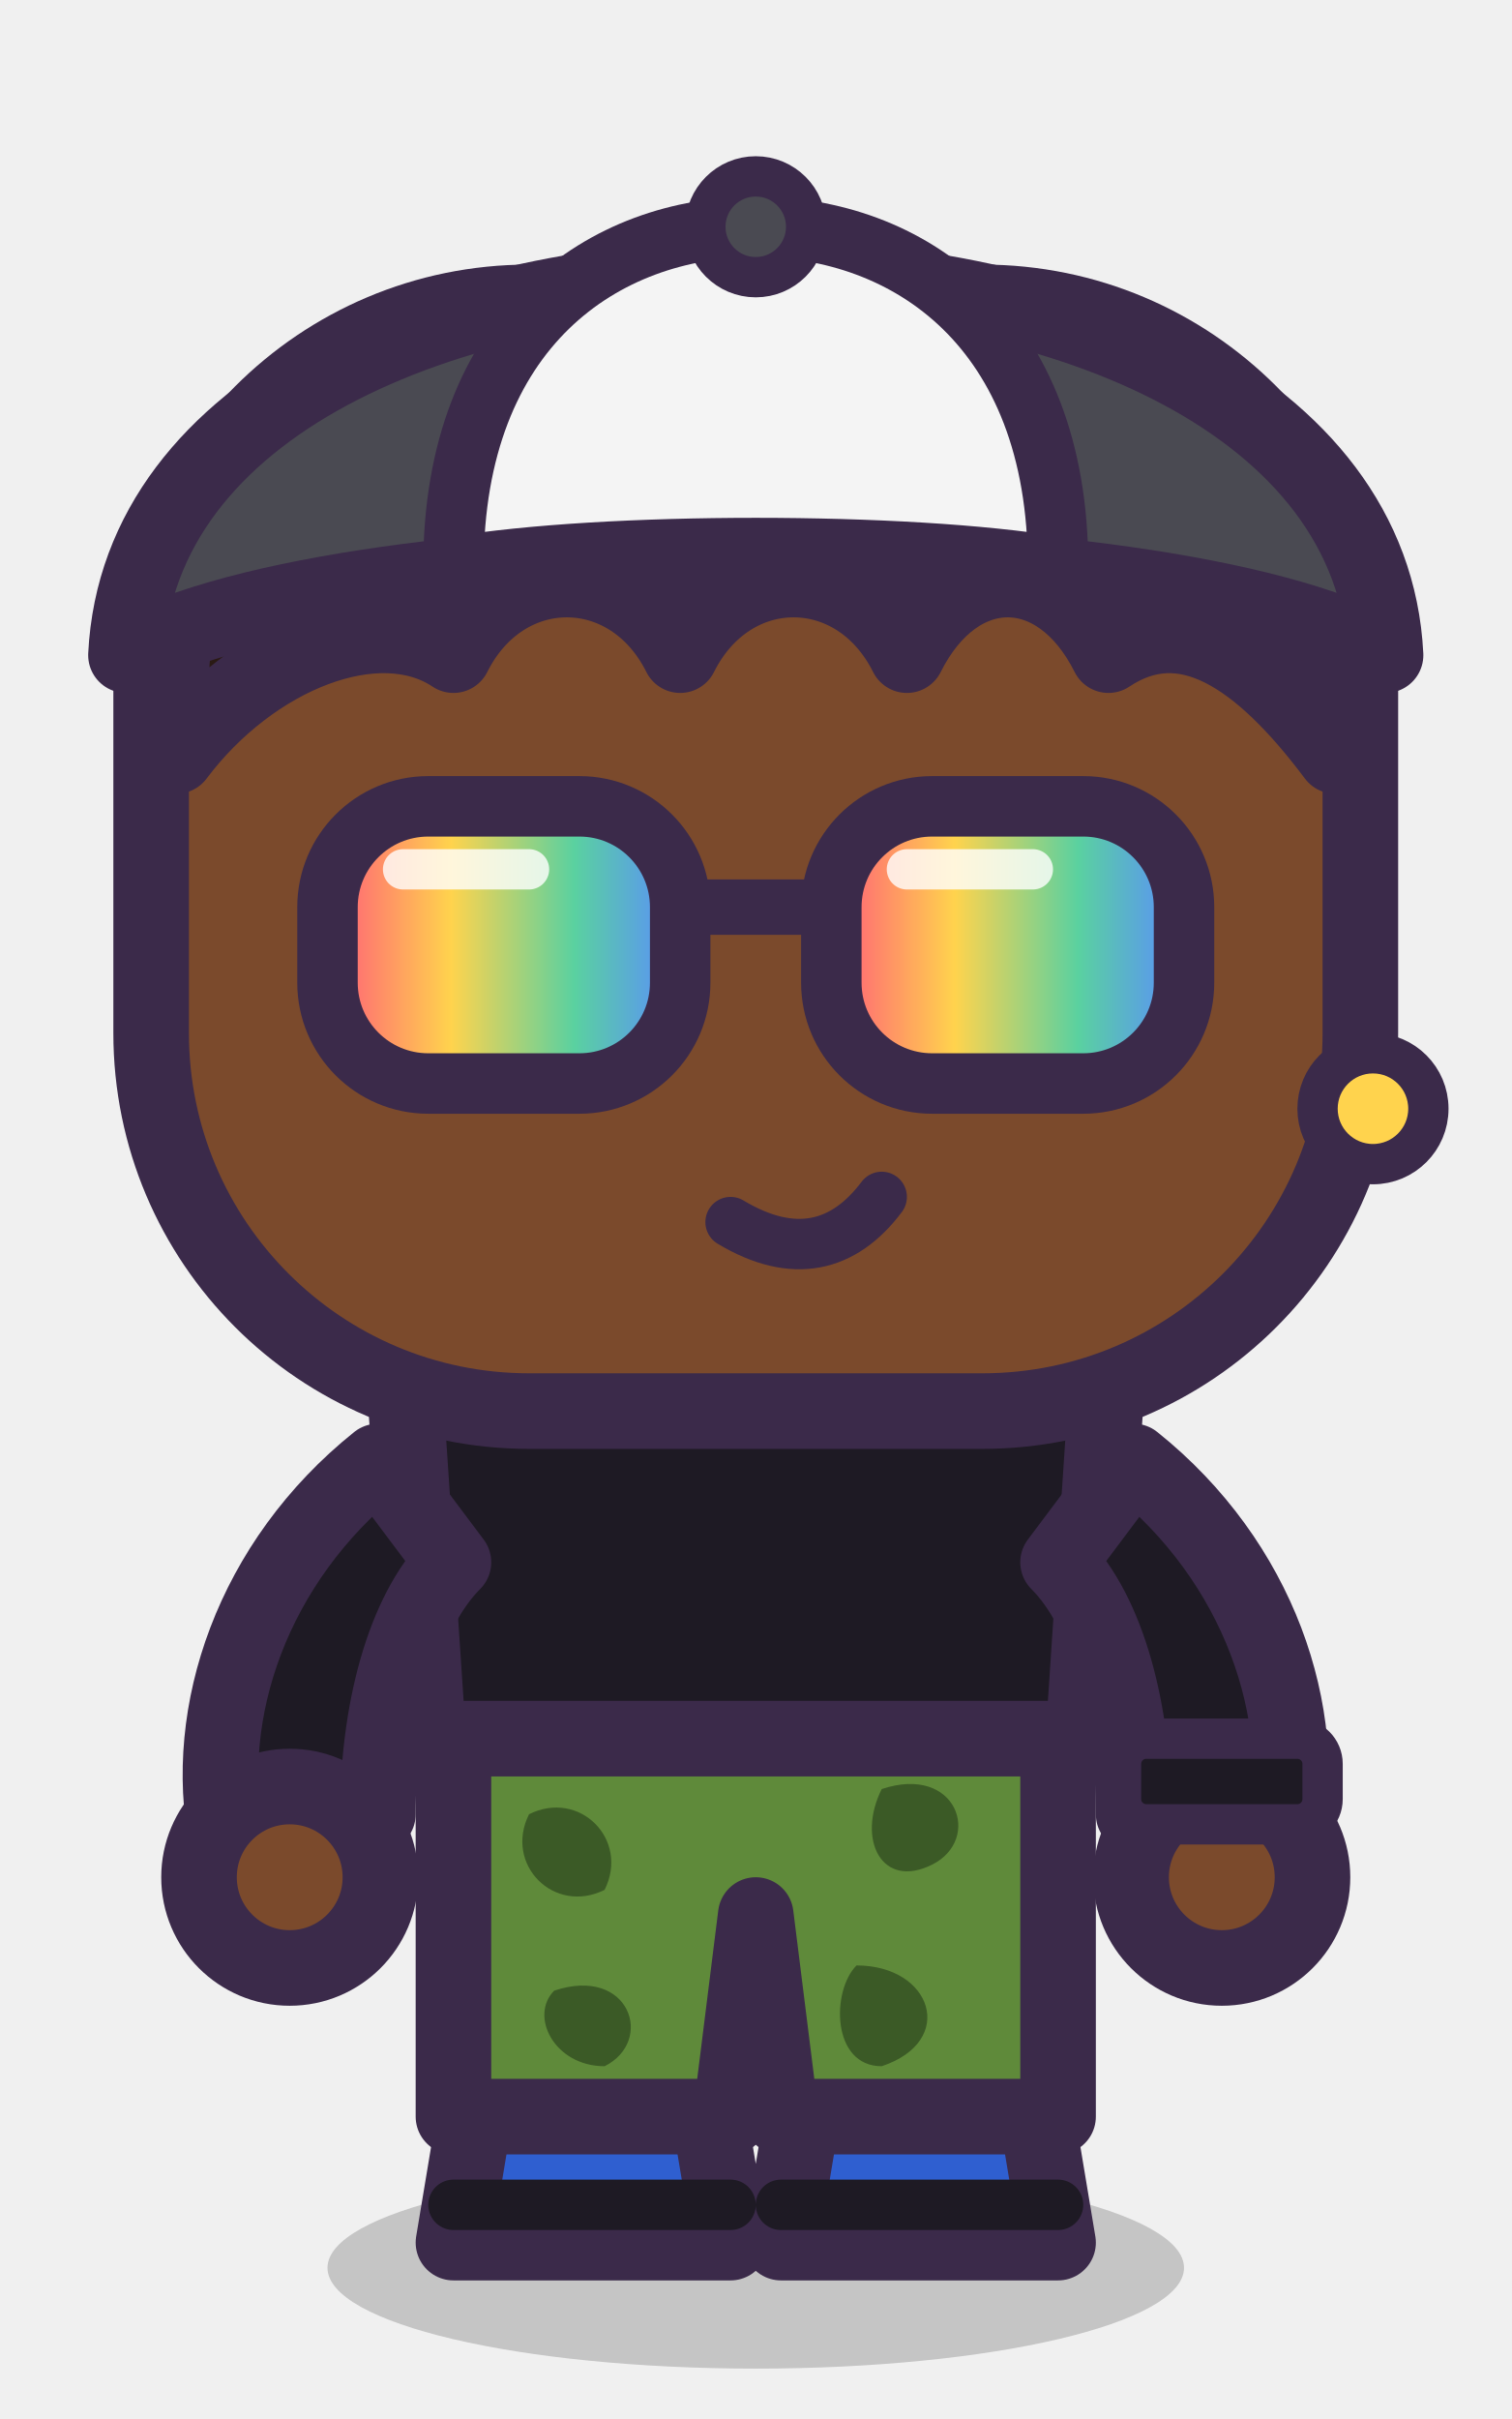
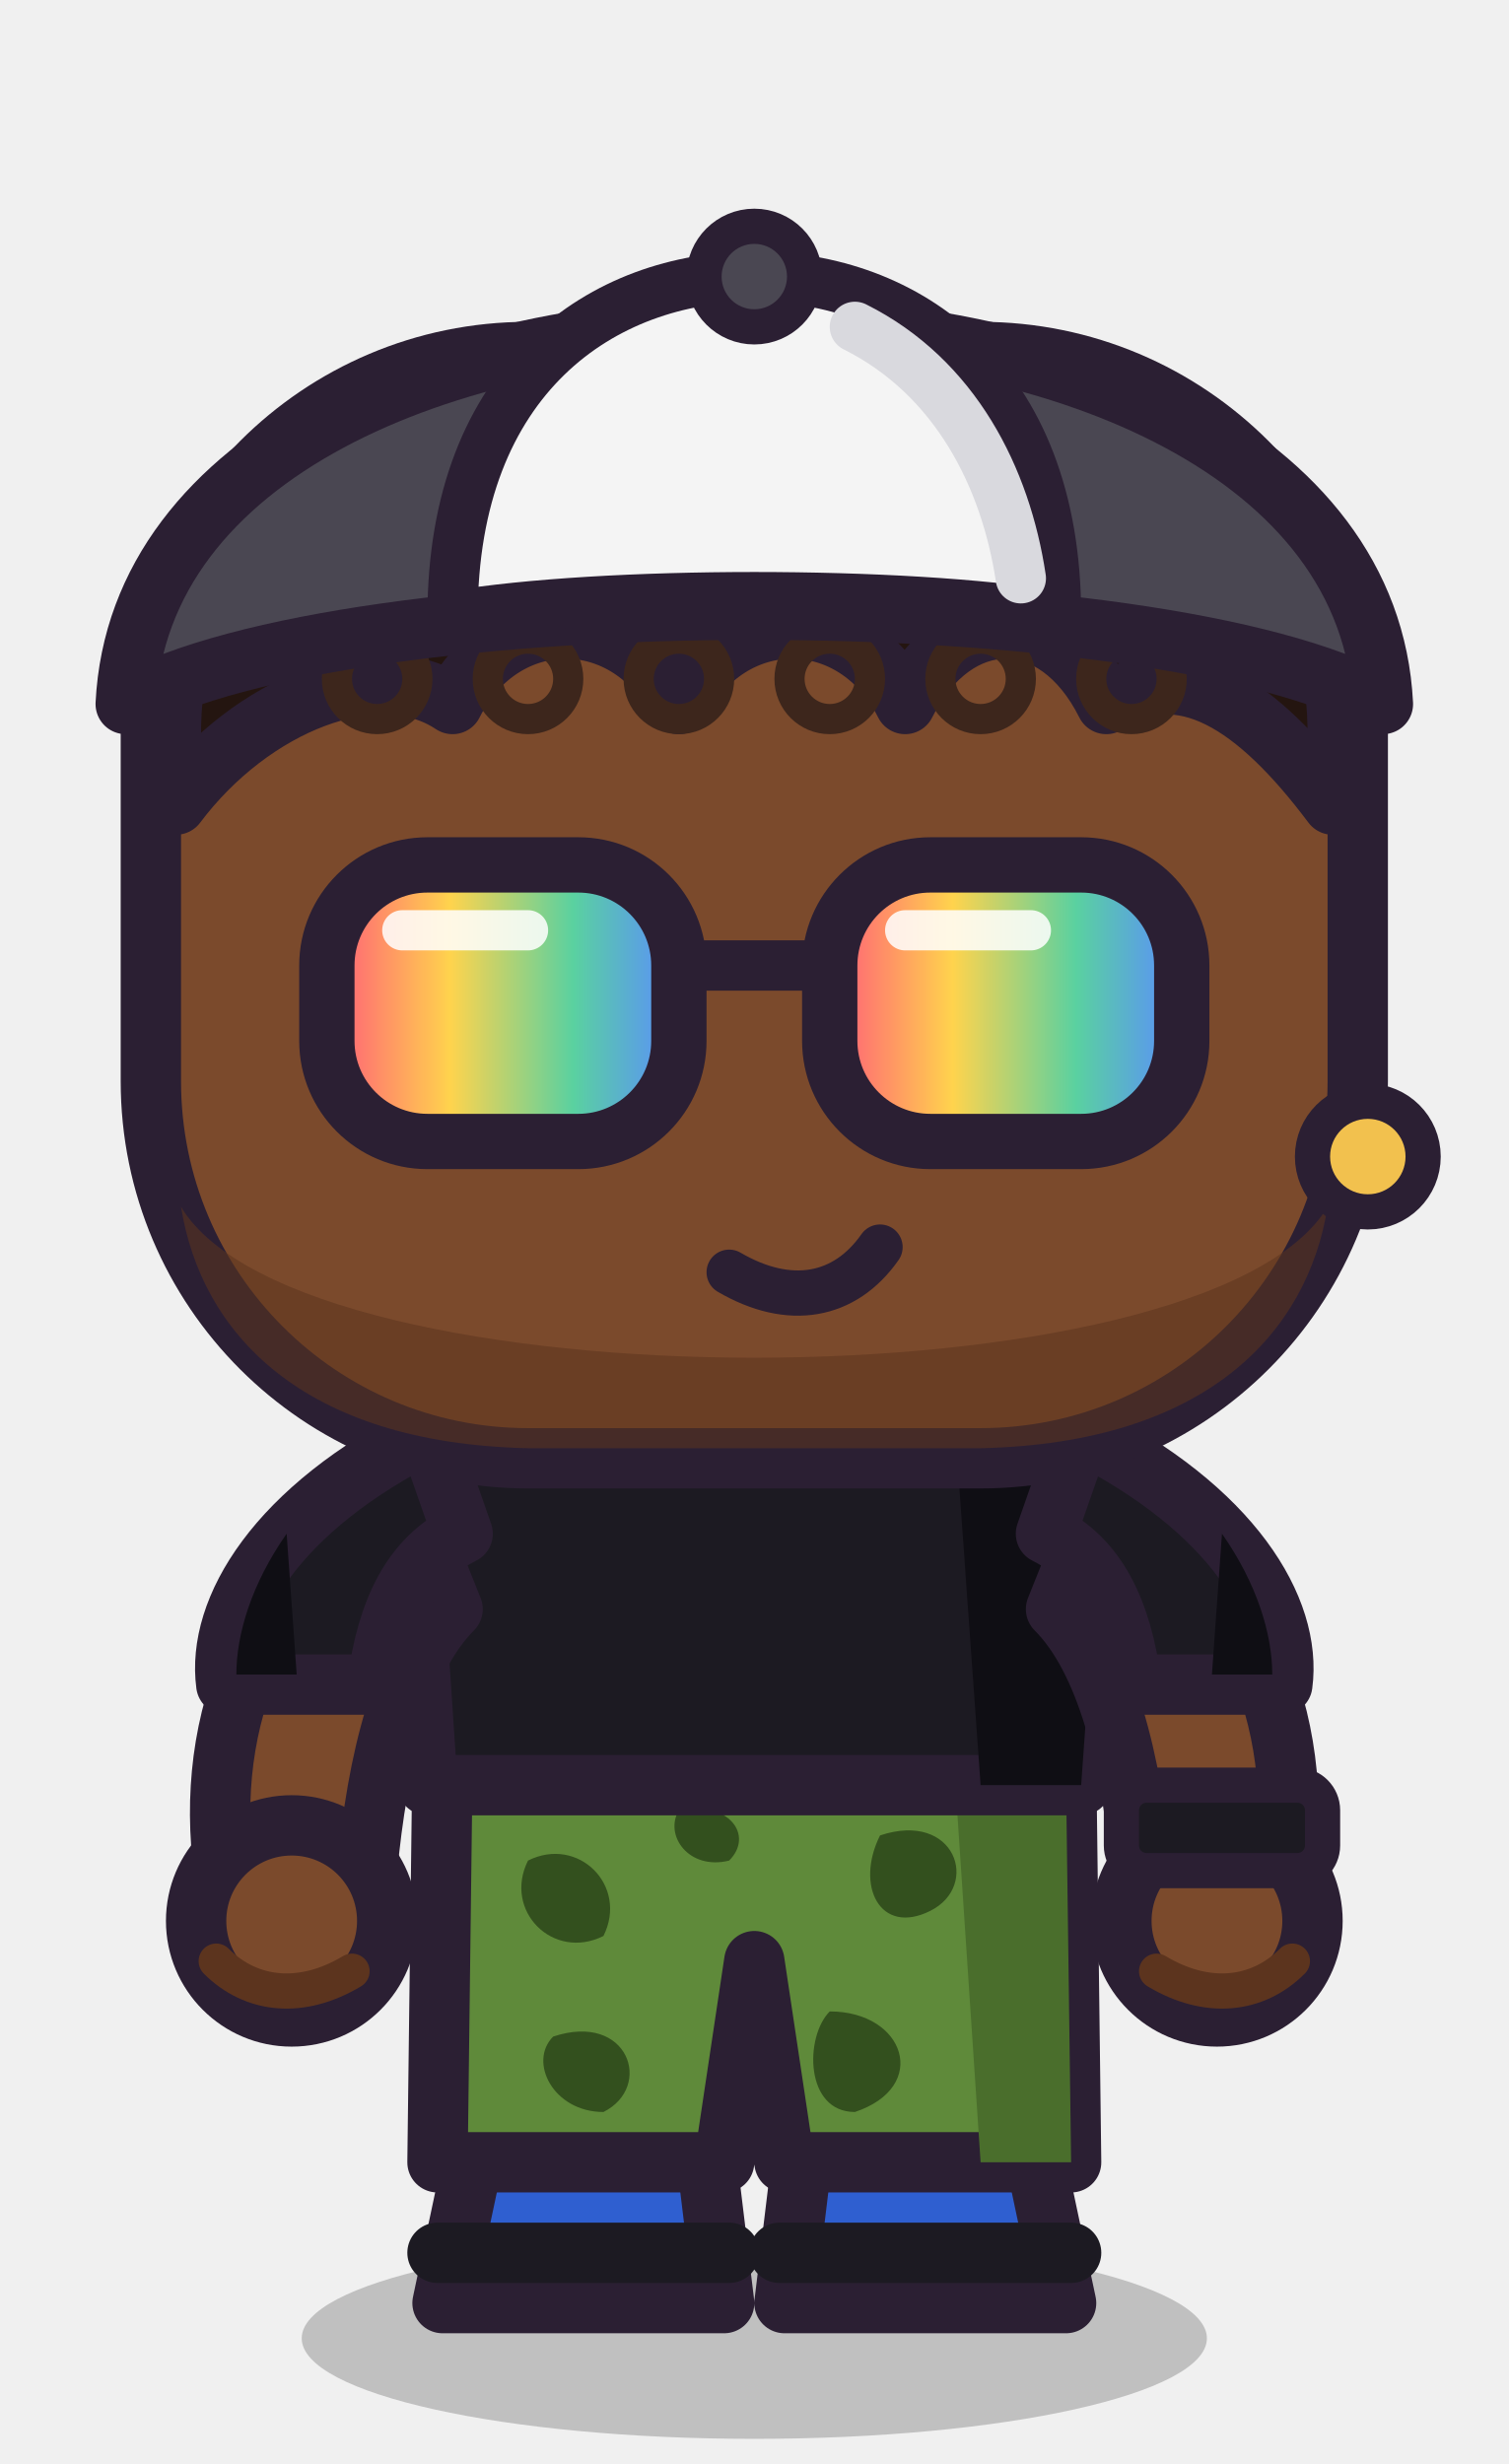
- <svg xmlns="http://www.w3.org/2000/svg" viewBox="-30 -32 60 96" width="60" height="96">
-   <g transform="translate(0 0) scale(1)" stroke="#3b2a4a" stroke-width="3" stroke-linejoin="round" stroke-linecap="round">
-     <ellipse cx="0" cy="58" rx="17" ry="4" fill="#000" opacity=".18" stroke="none" />
-     <path d="M-11 51 L-12 57 L-1 57 L-2 51 Z M2 51 L1 57 L12 57 L11 51 Z" fill="#2f5fd0" />
-     <path d="M-12 55.5 L-1 55.5 M1 55.5 L12 55.5" stroke="#1e1a24" stroke-width="2" />
-     <path d="M-12 36 L12 36 L12 52 L1 52 L0 44 L-1 52 L-12 52 Z" fill="#5f8a3a" />
-     <path d="M-9 40 C-7 39 -5 41 -6 43 C-8 44 -10 42 -9 40 Z M5 39 C8 38 9 41 7 42 C5 43 4 41 5 39 Z M-8 47 C-5 46 -4 49 -6 50 C-8 50 -9 48 -8 47 Z M4 46 C7 46 8 49 5 50 C3 50 3 47 4 46 Z" fill="#3b5a26" stroke="none" />
-     <path d="M-14 22 L14 22 L13 37 L-13 37 Z" fill="#1e1a24" />
-     <path d="M-15 26 C-20 30 -22 36 -21 41 L-15 40 C-15 36 -14 32 -12 30 Z M15 26 C20 30 22 36 21 41 L15 40 C15 36 14 32 12 30 Z" fill="#1e1a24" />
-     <circle cx="-18.5" cy="42.5" r="3.6" fill="#7b4a2c" />
-     <circle cx="18.5" cy="42.5" r="3.6" fill="#7b4a2c" />
-     <rect x="14.5" y="37" width="8" height="3.4" rx="1" fill="#1e1a24" stroke-width="1.6" />
-     <rect x="-24" y="-20" width="48" height="44" rx="15" fill="#7b4a2c" />
-     <path d="M-23 -2 C-25 -16 -12 -20 0 -20 C12 -20 25 -16 23 -2 C20 -6 17 -8 14 -6 C12 -10 8 -10 6 -6 C4 -10 -1 -10 -3 -6 C-5 -10 -10 -10 -12 -6 C-15 -8 -20 -6 -23 -2 Z" fill="#2a1a14" />
-     <path d="M-25 -6 C-24 -26 24 -26 25 -6 C16 -11 -16 -11 -25 -6 Z" fill="#4a4a52" />
-     <path d="M-12 -9.5 C-12 -19 -6 -23 0 -23 C6 -23 12 -19 12 -9.5 C6 -10.5 -6 -10.5 -12 -9.5 Z" fill="#f4f4f4" stroke-width="2.4" />
-     <circle cx="0" cy="-23" r="2" fill="#4a4a52" stroke-width="1.6" />
-     <circle cx="24.5" cy="12" r="2.2" fill="#ffd34d" stroke-width="1.6" />
-     <ellipse cx="-9" cy="6" rx="3.8" ry="5.2" fill="#3b2a1e" stroke="none" />
-     <ellipse cx="9" cy="6" rx="3.8" ry="5.2" fill="#3b2a1e" stroke="none" />
-     <circle cx="-7.8" cy="4" r="1.7" fill="#fff" stroke="none" />
-     <circle cx="10.2" cy="4" r="1.7" fill="#fff" stroke="none" />
+ <svg xmlns="http://www.w3.org/2000/svg" viewBox="-30 -34 60 98" width="60" height="98">
+   <g transform="translate(0 0) scale(1)" stroke="#2B1F33" stroke-width="2.4" stroke-linejoin="round" stroke-linecap="round">
+     <ellipse cx="0" cy="59" rx="18" ry="4" fill="#000" opacity=".2" stroke="none" />
+     <path d="M-11 51 L-12.4 57.6 L-1.2 57.6 L-2 51 Z M2 51 L1.2 57.6 L12.4 57.6 L11 51 Z" fill="#2F5FD0" />
+     <path d="M-12.6 55.6 L-1 55.6 M1 55.6 L12.6 55.6" stroke="#1C1A22" stroke-width="2.4" />
+     <path d="M-8 52.6 L-4 52.6 M4 52.6 L8 52.6" stroke="#fff" stroke-width="1" />
+     <path d="M-12.4 36 L12.4 36 L12.6 52 L1.2 52 L0 44 L-1.2 52 L-12.6 52 Z" fill="#5F8A3A" />
+     <path d="M8 37 L12.4 37 L12.6 52 L9 52 Z" fill="#4A6E2C" stroke="none" />
+     <path d="M-9 40 C-7 39 -5 41 -6 43 C-8 44 -10 42 -9 40 Z M5 39 C8 38 9 41 7 42 C5 43 4 41 5 39 Z M-8 47 C-5 46 -4 49 -6 50 C-8 50 -9 48 -8 47 Z M3 46 C6 46 7 49 4 50 C2 50 2 47 3 46 Z M-3 38 C-1 37.6 0 39 -1 40 C-2.6 40.4 -3.6 39 -3 38 Z" fill="#33501E" stroke="none" />
+     <path d="M-14 22 L14 22 L13 37 L-13 37 Z" fill="#1C1A22" />
+     <path d="M8 23 L14 23 L13 37 L9 37 Z" fill="#0F0E14" stroke="none" />
+     <path d="M-5 22.2 C-2 25 2 25 5 22.2" fill="none" stroke="#4A4752" stroke-width="1.4" />
+     <path d="M-14 25 C-20 29 -22 35 -21 41 L-15.4 40.4 C-15 36 -14 32 -12 30 Z" fill="#7B4A2C" />
+     <path d="M-13 23 C-19 26 -21.4 30 -21 33 L-15 33 C-14.6 30 -13.6 28 -11.6 27 Z" fill="#1C1A22" />
+     <path d="M-18.6 27 C-20 29 -20.6 31 -20.6 32.6 L-18.2 32.6 Z" fill="#0F0E14" stroke="none" />
+     <circle cx="-18.4" cy="42.4" r="3.8" fill="#7B4A2C" />
+     <path d="M-16 44.4 C-18 45.6 -20 45.4 -21.4 44" fill="none" stroke="#5C341E" stroke-width="1.4" />
+     <path d="M14 25 C20 29 22 35 21 41 L15.4 40.4 C15 36 14 32 12 30 Z" fill="#7B4A2C" />
+     <path d="M13 23 C19 26 21.4 30 21 33 L15 33 C14.6 30 13.6 28 11.6 27 Z" fill="#1C1A22" />
+     <path d="M18.6 27 C20 29 20.6 31 20.6 32.6 L18.2 32.6 Z" fill="#0F0E14" stroke="none" />
+     <circle cx="18.4" cy="42.4" r="3.8" fill="#7B4A2C" />
+     <path d="M16 44.4 C18 45.6 20 45.4 21.4 44" fill="none" stroke="#5C341E" stroke-width="1.4" />
+     <rect x="14.6" y="37" width="8" height="3.4" rx="1" fill="#1C1A22" stroke-width="1.4" />
+     <rect x="-24" y="-20" width="48" height="44" rx="15" fill="#7B4A2C" />
+     <path d="M-22.8 14 C-18 22 18 22 22.8 14 C22 19 18 23.4 9 23.6 L-9 23.6 C-18 23.4 -22 19 -22.8 14 Z" fill="#5C341E" stroke="none" opacity=".55" />
+     <path d="M-23 -2 C-25 -16 -12 -20 0 -20 C12 -20 25 -16 23 -2 C20 -6 17 -8 14 -6 C12 -10 8 -10 6 -6 C4 -10 -1 -10 -3 -6 C-5 -10 -10 -10 -12 -6 C-15 -8 -20 -6 -23 -2 Z" fill="#241510" />
+     <circle cx="-15" cy="-7" r="1.6" fill="none" stroke="#3D261C" stroke-width="1.2" />
+     <circle cx="-9" cy="-7" r="1.6" fill="none" stroke="#3D261C" stroke-width="1.2" />
+     <circle cx="-3" cy="-7" r="1.6" fill="none" stroke="#3D261C" stroke-width="1.2" />
+     <circle cx="3" cy="-7" r="1.6" fill="none" stroke="#3D261C" stroke-width="1.2" />
+     <circle cx="9" cy="-7" r="1.6" fill="none" stroke="#3D261C" stroke-width="1.2" />
+     <circle cx="15" cy="-7" r="1.6" fill="none" stroke="#3D261C" stroke-width="1.2" />
+     <path d="M-25 -6 C-24 -26 24 -26 25 -6 C16 -11 -16 -11 -25 -6 Z" fill="#4A4752" />
+     <path d="M-12 -9.5 C-12 -19 -6 -23 0 -23 C6 -23 12 -19 12 -9.5 C6 -10.5 -6 -10.5 -12 -9.5 Z" fill="#F4F4F4" stroke-width="2" />
+     <path d="M4 -21 C8 -19 10 -15 10.6 -11" fill="none" stroke="#D9D9DE" stroke-width="2" />
+     <circle cx="0" cy="-23" r="2" fill="#4A4752" stroke-width="1.4" />
+     <circle cx="24.4" cy="12" r="2.2" fill="#F2C14E" stroke-width="1.4" />
    <defs>
-       <linearGradient id="arco" x1="0" x2="1">
-         <stop offset="0" stop-color="#ff5a7a" />
-         <stop offset=".35" stop-color="#ffd34d" />
-         <stop offset=".7" stop-color="#5ad1a0" />
-         <stop offset="1" stop-color="#5a8cff" />
+       <linearGradient id="arco2" x1="0" x2="1">
+         <stop offset="0" stop-color="#FF5A7A" />
+         <stop offset=".35" stop-color="#FFD34D" />
+         <stop offset=".7" stop-color="#5AD1A0" />
+         <stop offset="1" stop-color="#5A8CFF" />
      </linearGradient>
    </defs>
-     <rect x="-17" y="0" width="14" height="11" rx="4" fill="url(#arco)" stroke-width="2.4" />
-     <rect x="3" y="0" width="14" height="11" rx="4" fill="url(#arco)" stroke-width="2.4" />
-     <path d="M-3 4 L3 4" stroke-width="2.2" />
-     <path d="M-14 2.5 L-9 2.5 M6 2.5 L11 2.5" stroke="#fff" stroke-width="1.6" opacity=".8" />
-     <path d="M-1 16.5 C1.5 18 3.5 17.5 5 15.5" fill="none" stroke-width="2" />
+     <rect x="-17" y=".4" width="14" height="11" rx="4" fill="url(#arco2)" stroke-width="2.2" />
+     <rect x="3" y=".4" width="14" height="11" rx="4" fill="url(#arco2)" stroke-width="2.2" />
+     <path d="M-3 4.4 L3 4.4" stroke-width="2" />
+     <path d="M-14 3 L-9 3 M6 3 L11 3" stroke="#fff" stroke-width="1.6" opacity=".85" />
+     <path d="M-1 16.6 C1.4 18 3.6 17.6 5 15.6" fill="none" stroke-width="1.8" />
  </g>
</svg>
